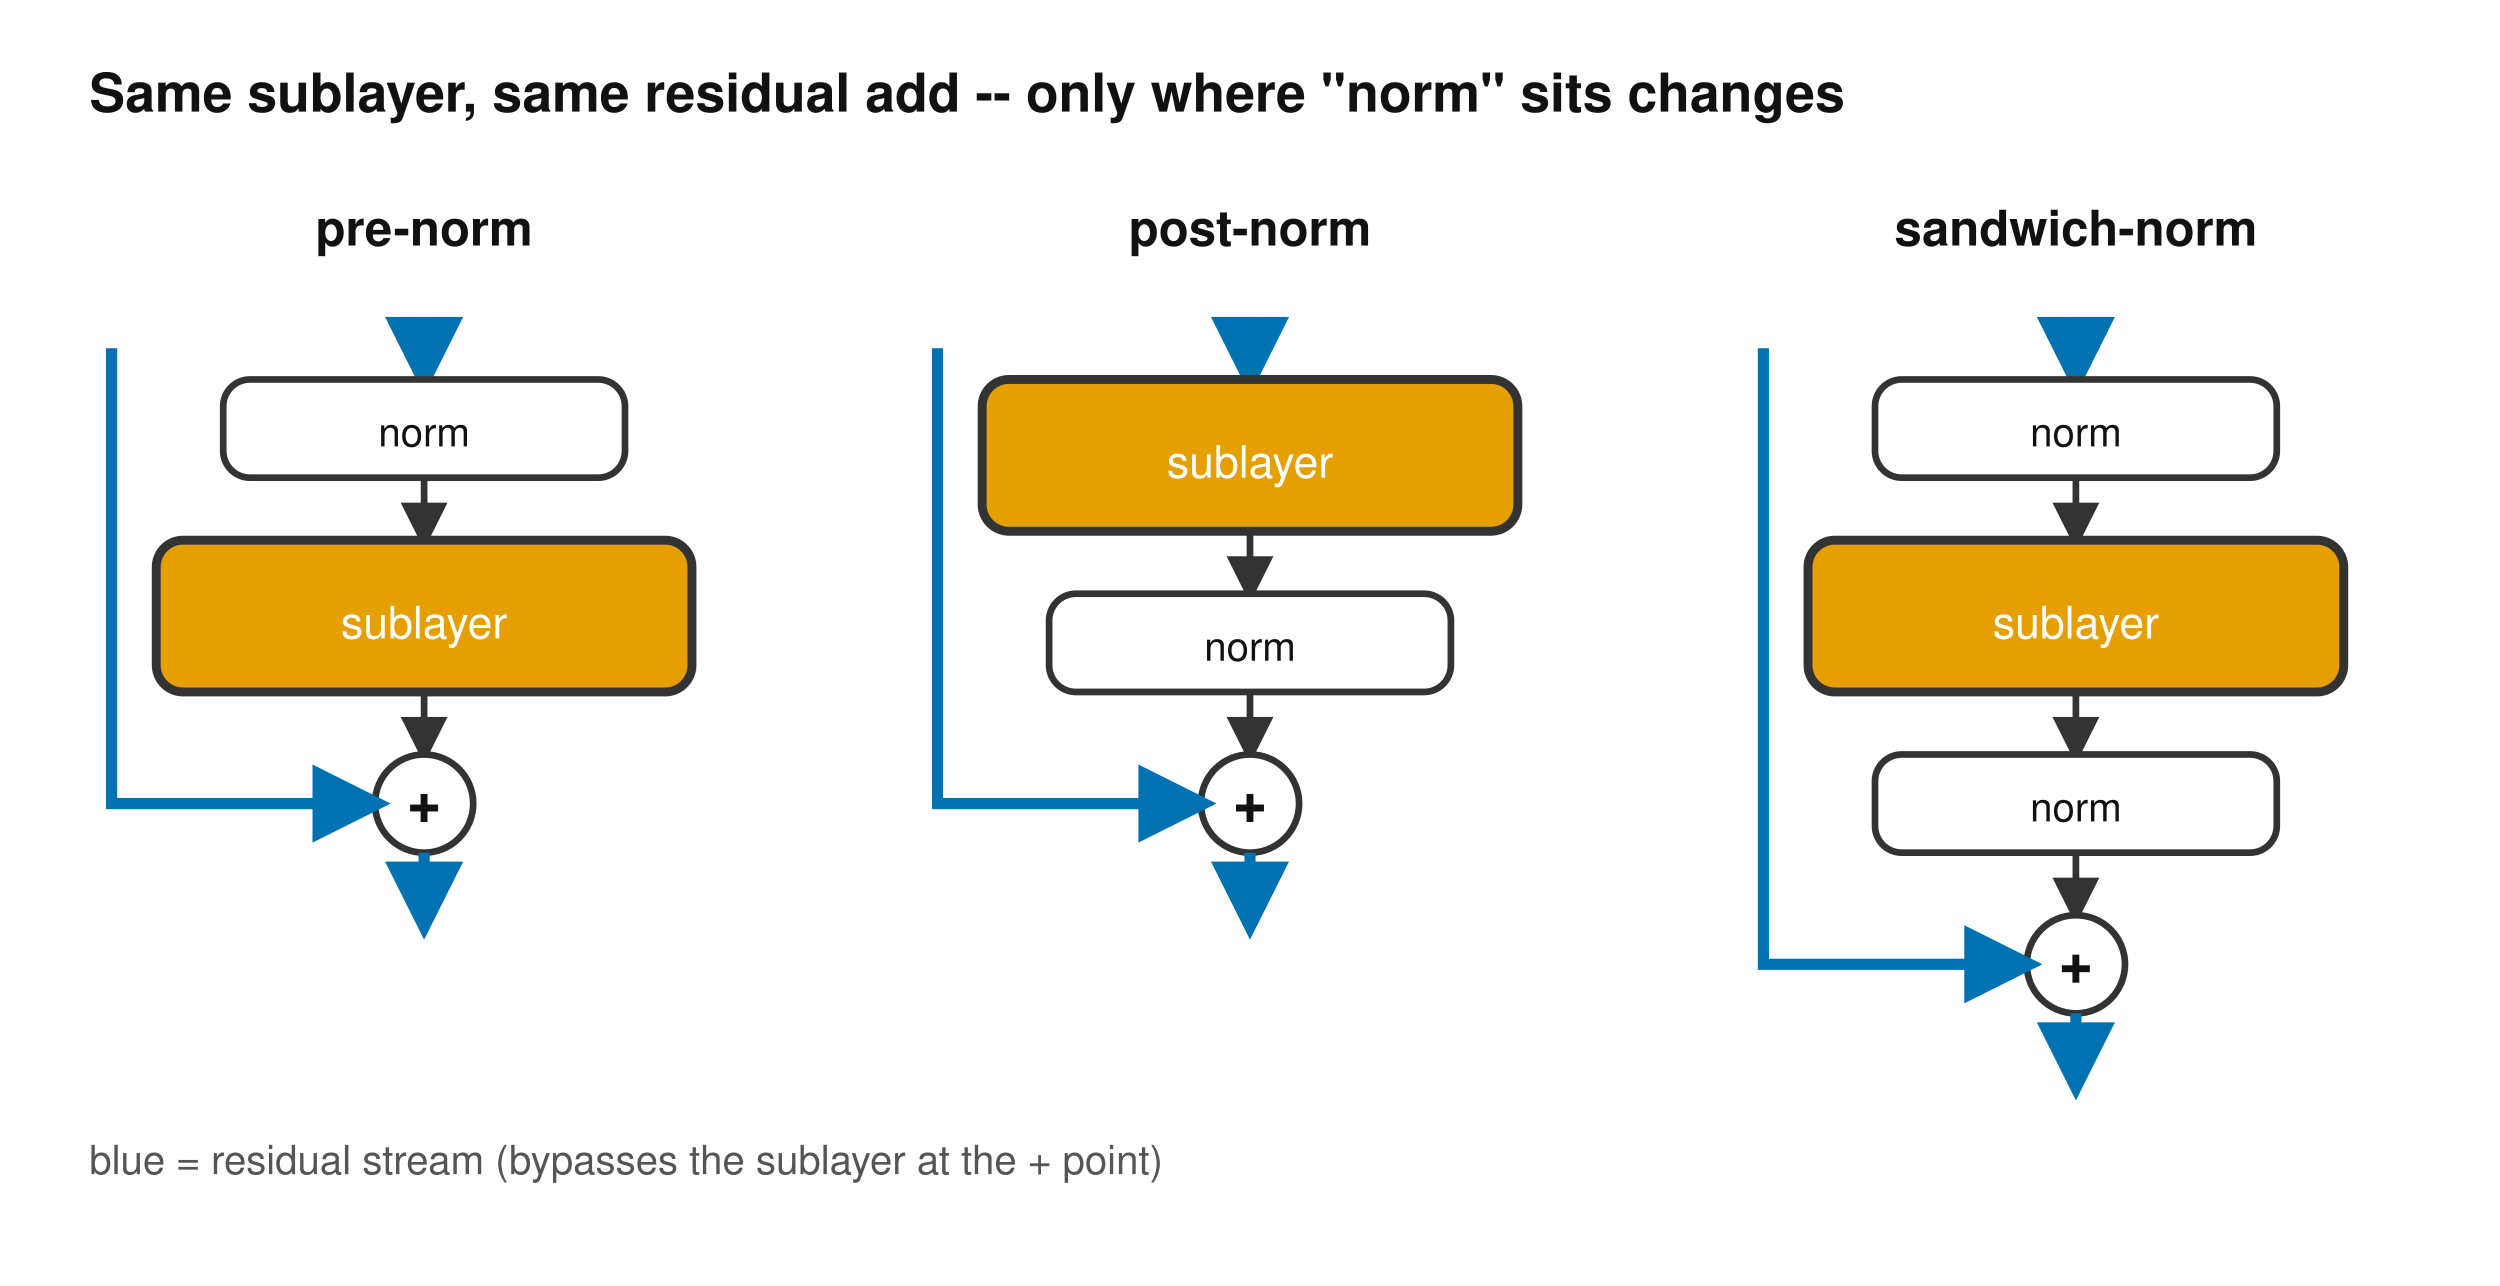
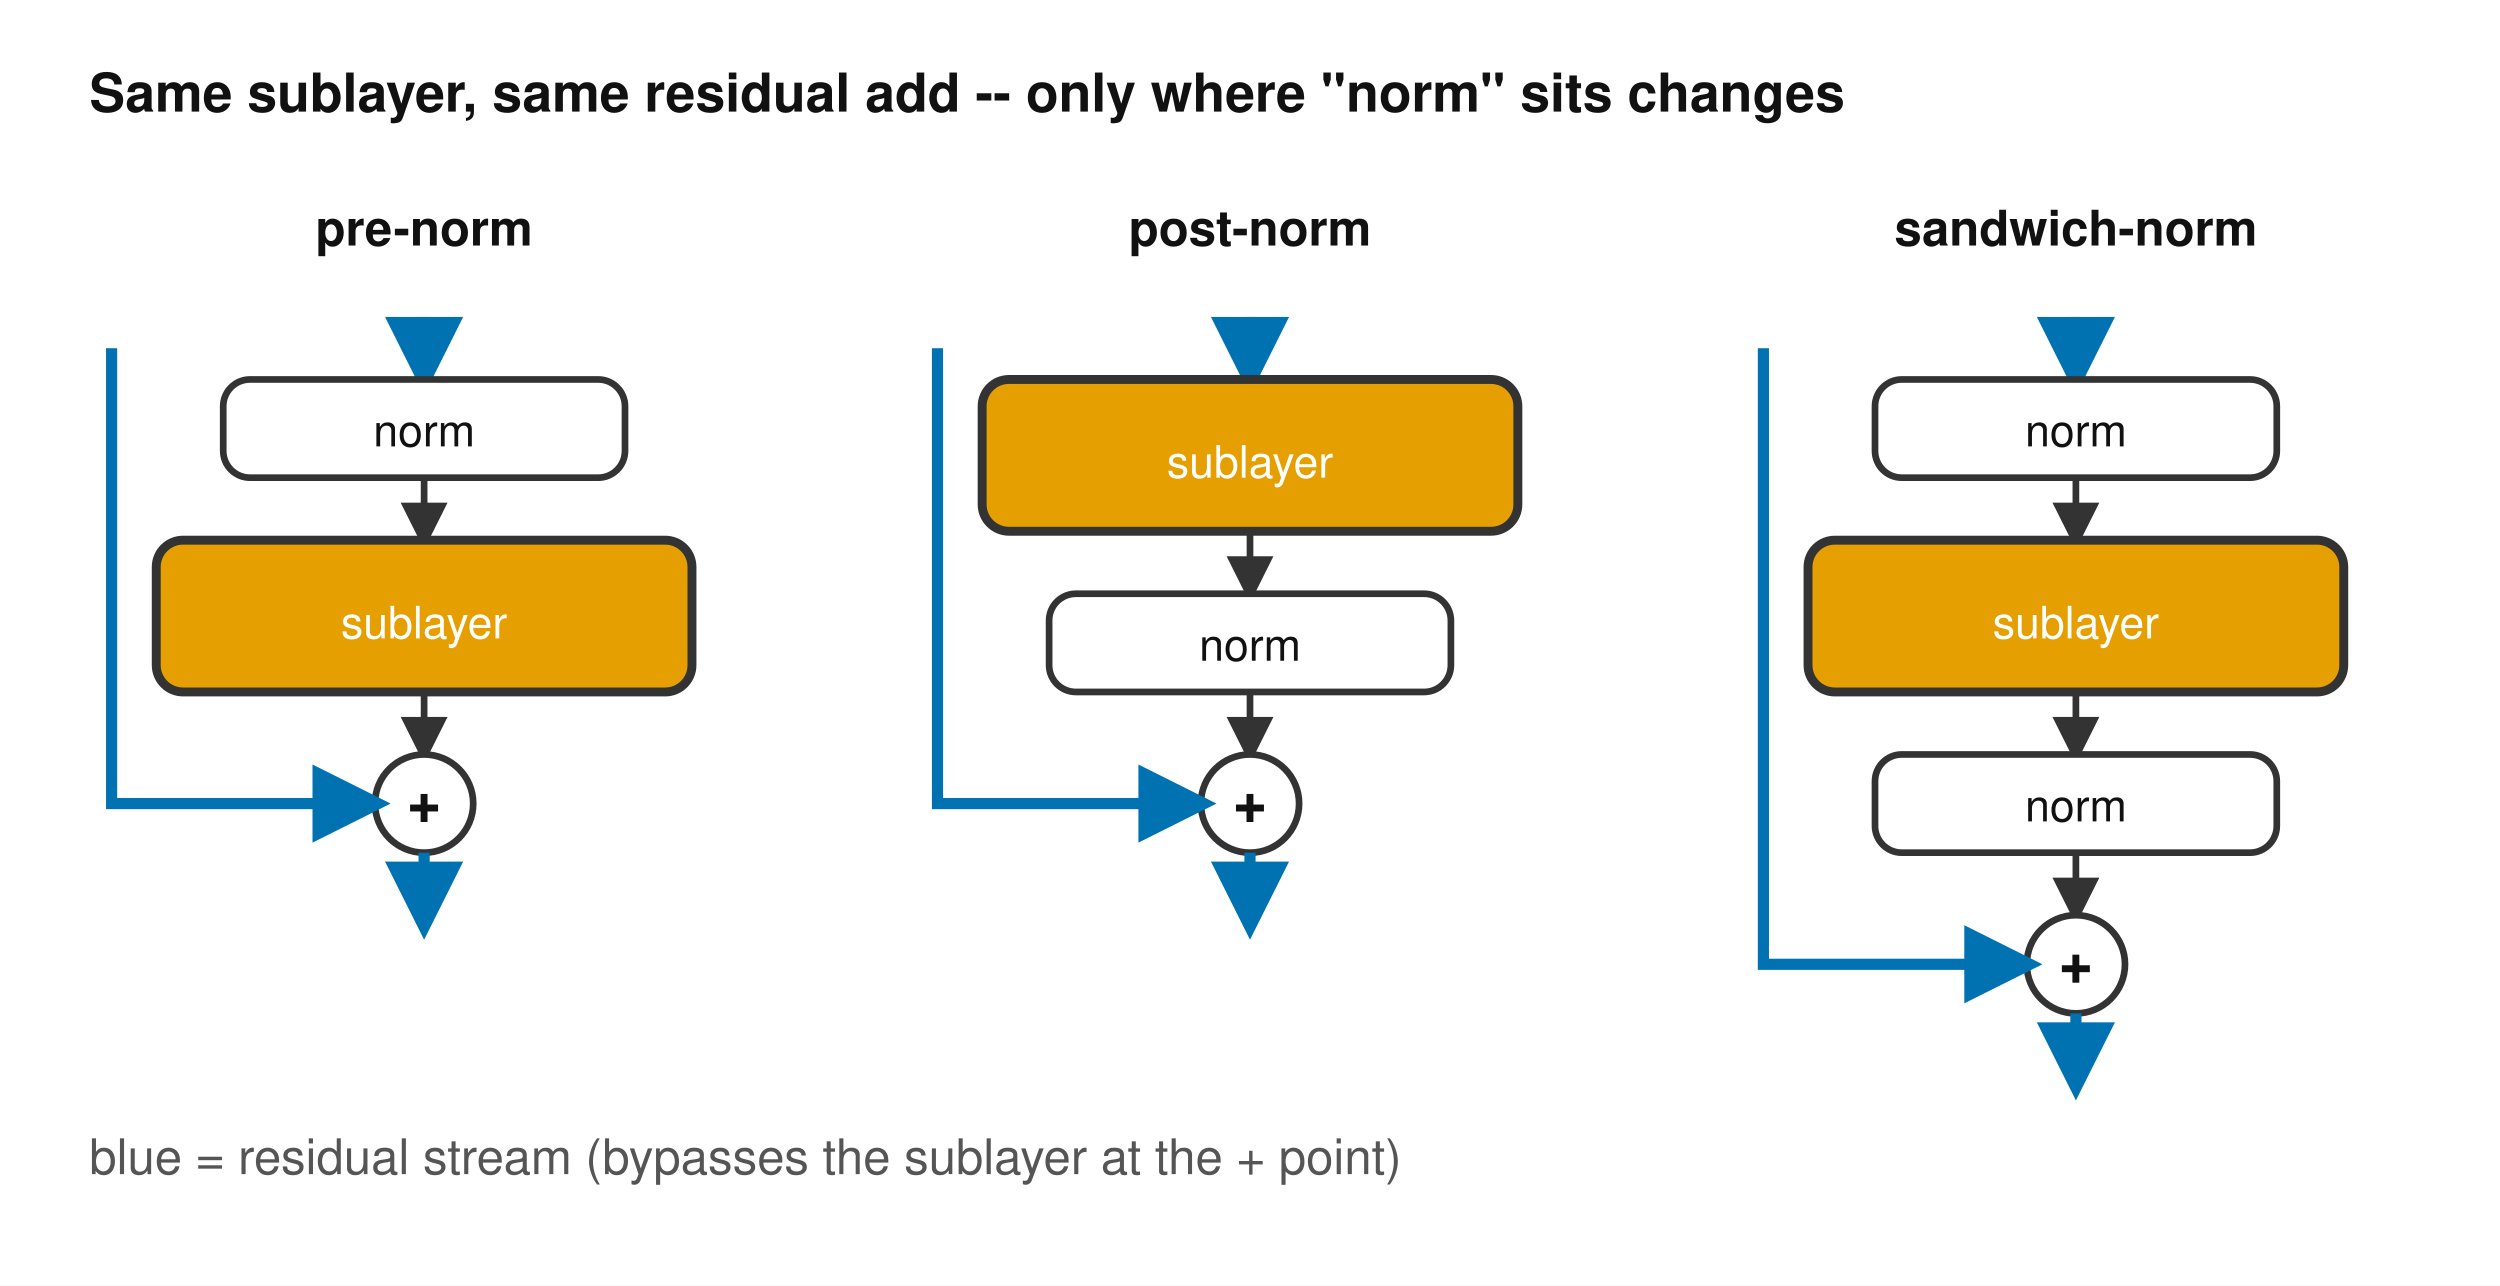
<svg xmlns="http://www.w3.org/2000/svg" width="560" height="288" viewBox="0 0 560 288">
  <defs>
    <marker id="arrow-0072B2" viewBox="0 0 10 10" refX="8" refY="5" markerWidth="7" markerHeight="7" orient="auto-start-reverse">
      <path d="M0,0 L10,5 L0,10 z" fill="#0072B2" />
    </marker>
    <marker id="arrow-333333" viewBox="0 0 10 10" refX="8" refY="5" markerWidth="7" markerHeight="7" orient="auto-start-reverse">
      <path d="M0,0 L10,5 L0,10 z" fill="#333333" />
    </marker>
  </defs>
  <rect x="0" y="0" width="560" height="288" fill="#ffffff" />
  <text x="20" y="25" font-family="Helvetica, Arial, sans-serif" font-size="12" font-weight="bold" fill="#111111" text-anchor="start">Same sublayer, same residual add -- only where "norm" sits changes</text>
  <text x="95.0" y="55" font-family="Helvetica, Arial, sans-serif" font-size="11" font-weight="bold" fill="#111111" text-anchor="middle">pre-norm</text>
  <line x1="95.0" y1="71" x2="95.0" y2="85" stroke="#0072B2" stroke-width="2.5" marker-end="url(#arrow-0072B2)" />
  <rect x="50" y="85" width="90" height="22" rx="6" fill="#ffffff" stroke="#333333" stroke-width="1.5" />
-   <text x="95.0" y="100" font-family="Helvetica, Arial, sans-serif" font-size="9" font-weight="normal" fill="#111111" text-anchor="middle">norm</text>
+   <text x="95.0" y="100" font-family="Helvetica, Arial, sans-serif" font-size="10" font-weight="normal" fill="#111111" text-anchor="middle">norm</text>
  <line x1="95.0" y1="107" x2="95.0" y2="121" stroke="#333333" stroke-width="1.5" marker-end="url(#arrow-333333)" />
  <rect x="35" y="121" width="120" height="34" rx="6" fill="#E69F00" stroke="#333333" stroke-width="2" />
  <text x="95.0" y="143" font-family="Helvetica, Arial, sans-serif" font-size="10" font-weight="normal" fill="#ffffff" text-anchor="middle">sublayer</text>
  <line x1="95.0" y1="155" x2="95.0" y2="169" stroke="#333333" stroke-width="1.5" marker-end="url(#arrow-333333)" />
  <circle cx="95.0" cy="180" r="11" fill="#ffffff" stroke="#333333" stroke-width="1.5" />
  <text x="95.0" y="184" font-family="Helvetica, Arial, sans-serif" font-size="13" font-weight="bold" fill="#111111" text-anchor="middle">+</text>
  <path d="M 25,78 L 25,180 L 84.0,180" fill="none" stroke="#0072B2" stroke-width="2.5" marker-end="url(#arrow-0072B2)" />
  <line x1="95.0" y1="191" x2="95.0" y2="207" stroke="#0072B2" stroke-width="2.5" marker-end="url(#arrow-0072B2)" />
  <text x="280.0" y="55" font-family="Helvetica, Arial, sans-serif" font-size="11" font-weight="bold" fill="#111111" text-anchor="middle">post-norm</text>
  <line x1="280.0" y1="71" x2="280.0" y2="85" stroke="#0072B2" stroke-width="2.5" marker-end="url(#arrow-0072B2)" />
  <rect x="220" y="85" width="120" height="34" rx="6" fill="#E69F00" stroke="#333333" stroke-width="2" />
  <text x="280.0" y="107" font-family="Helvetica, Arial, sans-serif" font-size="10" font-weight="normal" fill="#ffffff" text-anchor="middle">sublayer</text>
  <line x1="280.0" y1="119" x2="280.0" y2="133" stroke="#333333" stroke-width="1.5" marker-end="url(#arrow-333333)" />
  <rect x="235" y="133" width="90" height="22" rx="6" fill="#ffffff" stroke="#333333" stroke-width="1.5" />
-   <text x="280.0" y="148" font-family="Helvetica, Arial, sans-serif" font-size="9" font-weight="normal" fill="#111111" text-anchor="middle">norm</text>
+   <text x="280.0" y="148" font-family="Helvetica, Arial, sans-serif" font-size="10" font-weight="normal" fill="#111111" text-anchor="middle">norm</text>
  <line x1="280.0" y1="155" x2="280.0" y2="169" stroke="#333333" stroke-width="1.5" marker-end="url(#arrow-333333)" />
  <circle cx="280.0" cy="180" r="11" fill="#ffffff" stroke="#333333" stroke-width="1.5" />
  <text x="280.0" y="184" font-family="Helvetica, Arial, sans-serif" font-size="13" font-weight="bold" fill="#111111" text-anchor="middle">+</text>
  <path d="M 210,78 L 210,180 L 269.0,180" fill="none" stroke="#0072B2" stroke-width="2.5" marker-end="url(#arrow-0072B2)" />
  <line x1="280.0" y1="191" x2="280.0" y2="207" stroke="#0072B2" stroke-width="2.5" marker-end="url(#arrow-0072B2)" />
  <text x="465.0" y="55" font-family="Helvetica, Arial, sans-serif" font-size="11" font-weight="bold" fill="#111111" text-anchor="middle">sandwich-norm</text>
  <line x1="465.0" y1="71" x2="465.0" y2="85" stroke="#0072B2" stroke-width="2.5" marker-end="url(#arrow-0072B2)" />
  <rect x="420" y="85" width="90" height="22" rx="6" fill="#ffffff" stroke="#333333" stroke-width="1.5" />
-   <text x="465.0" y="100" font-family="Helvetica, Arial, sans-serif" font-size="9" font-weight="normal" fill="#111111" text-anchor="middle">norm</text>
+   <text x="465.0" y="100" font-family="Helvetica, Arial, sans-serif" font-size="10" font-weight="normal" fill="#111111" text-anchor="middle">norm</text>
  <line x1="465.0" y1="107" x2="465.0" y2="121" stroke="#333333" stroke-width="1.5" marker-end="url(#arrow-333333)" />
  <rect x="405" y="121" width="120" height="34" rx="6" fill="#E69F00" stroke="#333333" stroke-width="2" />
  <text x="465.0" y="143" font-family="Helvetica, Arial, sans-serif" font-size="10" font-weight="normal" fill="#ffffff" text-anchor="middle">sublayer</text>
  <line x1="465.0" y1="155" x2="465.0" y2="169" stroke="#333333" stroke-width="1.5" marker-end="url(#arrow-333333)" />
  <rect x="420" y="169" width="90" height="22" rx="6" fill="#ffffff" stroke="#333333" stroke-width="1.5" />
-   <text x="465.0" y="184" font-family="Helvetica, Arial, sans-serif" font-size="9" font-weight="normal" fill="#111111" text-anchor="middle">norm</text>
+   <text x="465.0" y="184" font-family="Helvetica, Arial, sans-serif" font-size="10" font-weight="normal" fill="#111111" text-anchor="middle">norm</text>
  <line x1="465.0" y1="191" x2="465.0" y2="205" stroke="#333333" stroke-width="1.5" marker-end="url(#arrow-333333)" />
  <circle cx="465.0" cy="216" r="11" fill="#ffffff" stroke="#333333" stroke-width="1.5" />
  <text x="465.0" y="220" font-family="Helvetica, Arial, sans-serif" font-size="13" font-weight="bold" fill="#111111" text-anchor="middle">+</text>
  <path d="M 395,78 L 395,216 L 454.0,216" fill="none" stroke="#0072B2" stroke-width="2.5" marker-end="url(#arrow-0072B2)" />
  <line x1="465.0" y1="227" x2="465.0" y2="243" stroke="#0072B2" stroke-width="2.5" marker-end="url(#arrow-0072B2)" />
-   <text x="20" y="263" font-family="Helvetica, Arial, sans-serif" font-size="9" font-weight="normal" fill="#555555" text-anchor="start">blue = residual stream (bypasses the sublayer at the + point)</text>
+   <text x="20" y="263" font-family="Helvetica, Arial, sans-serif" font-size="11" font-weight="normal" fill="#555555" text-anchor="start">blue = residual stream (bypasses the sublayer at the + point)</text>
</svg>
